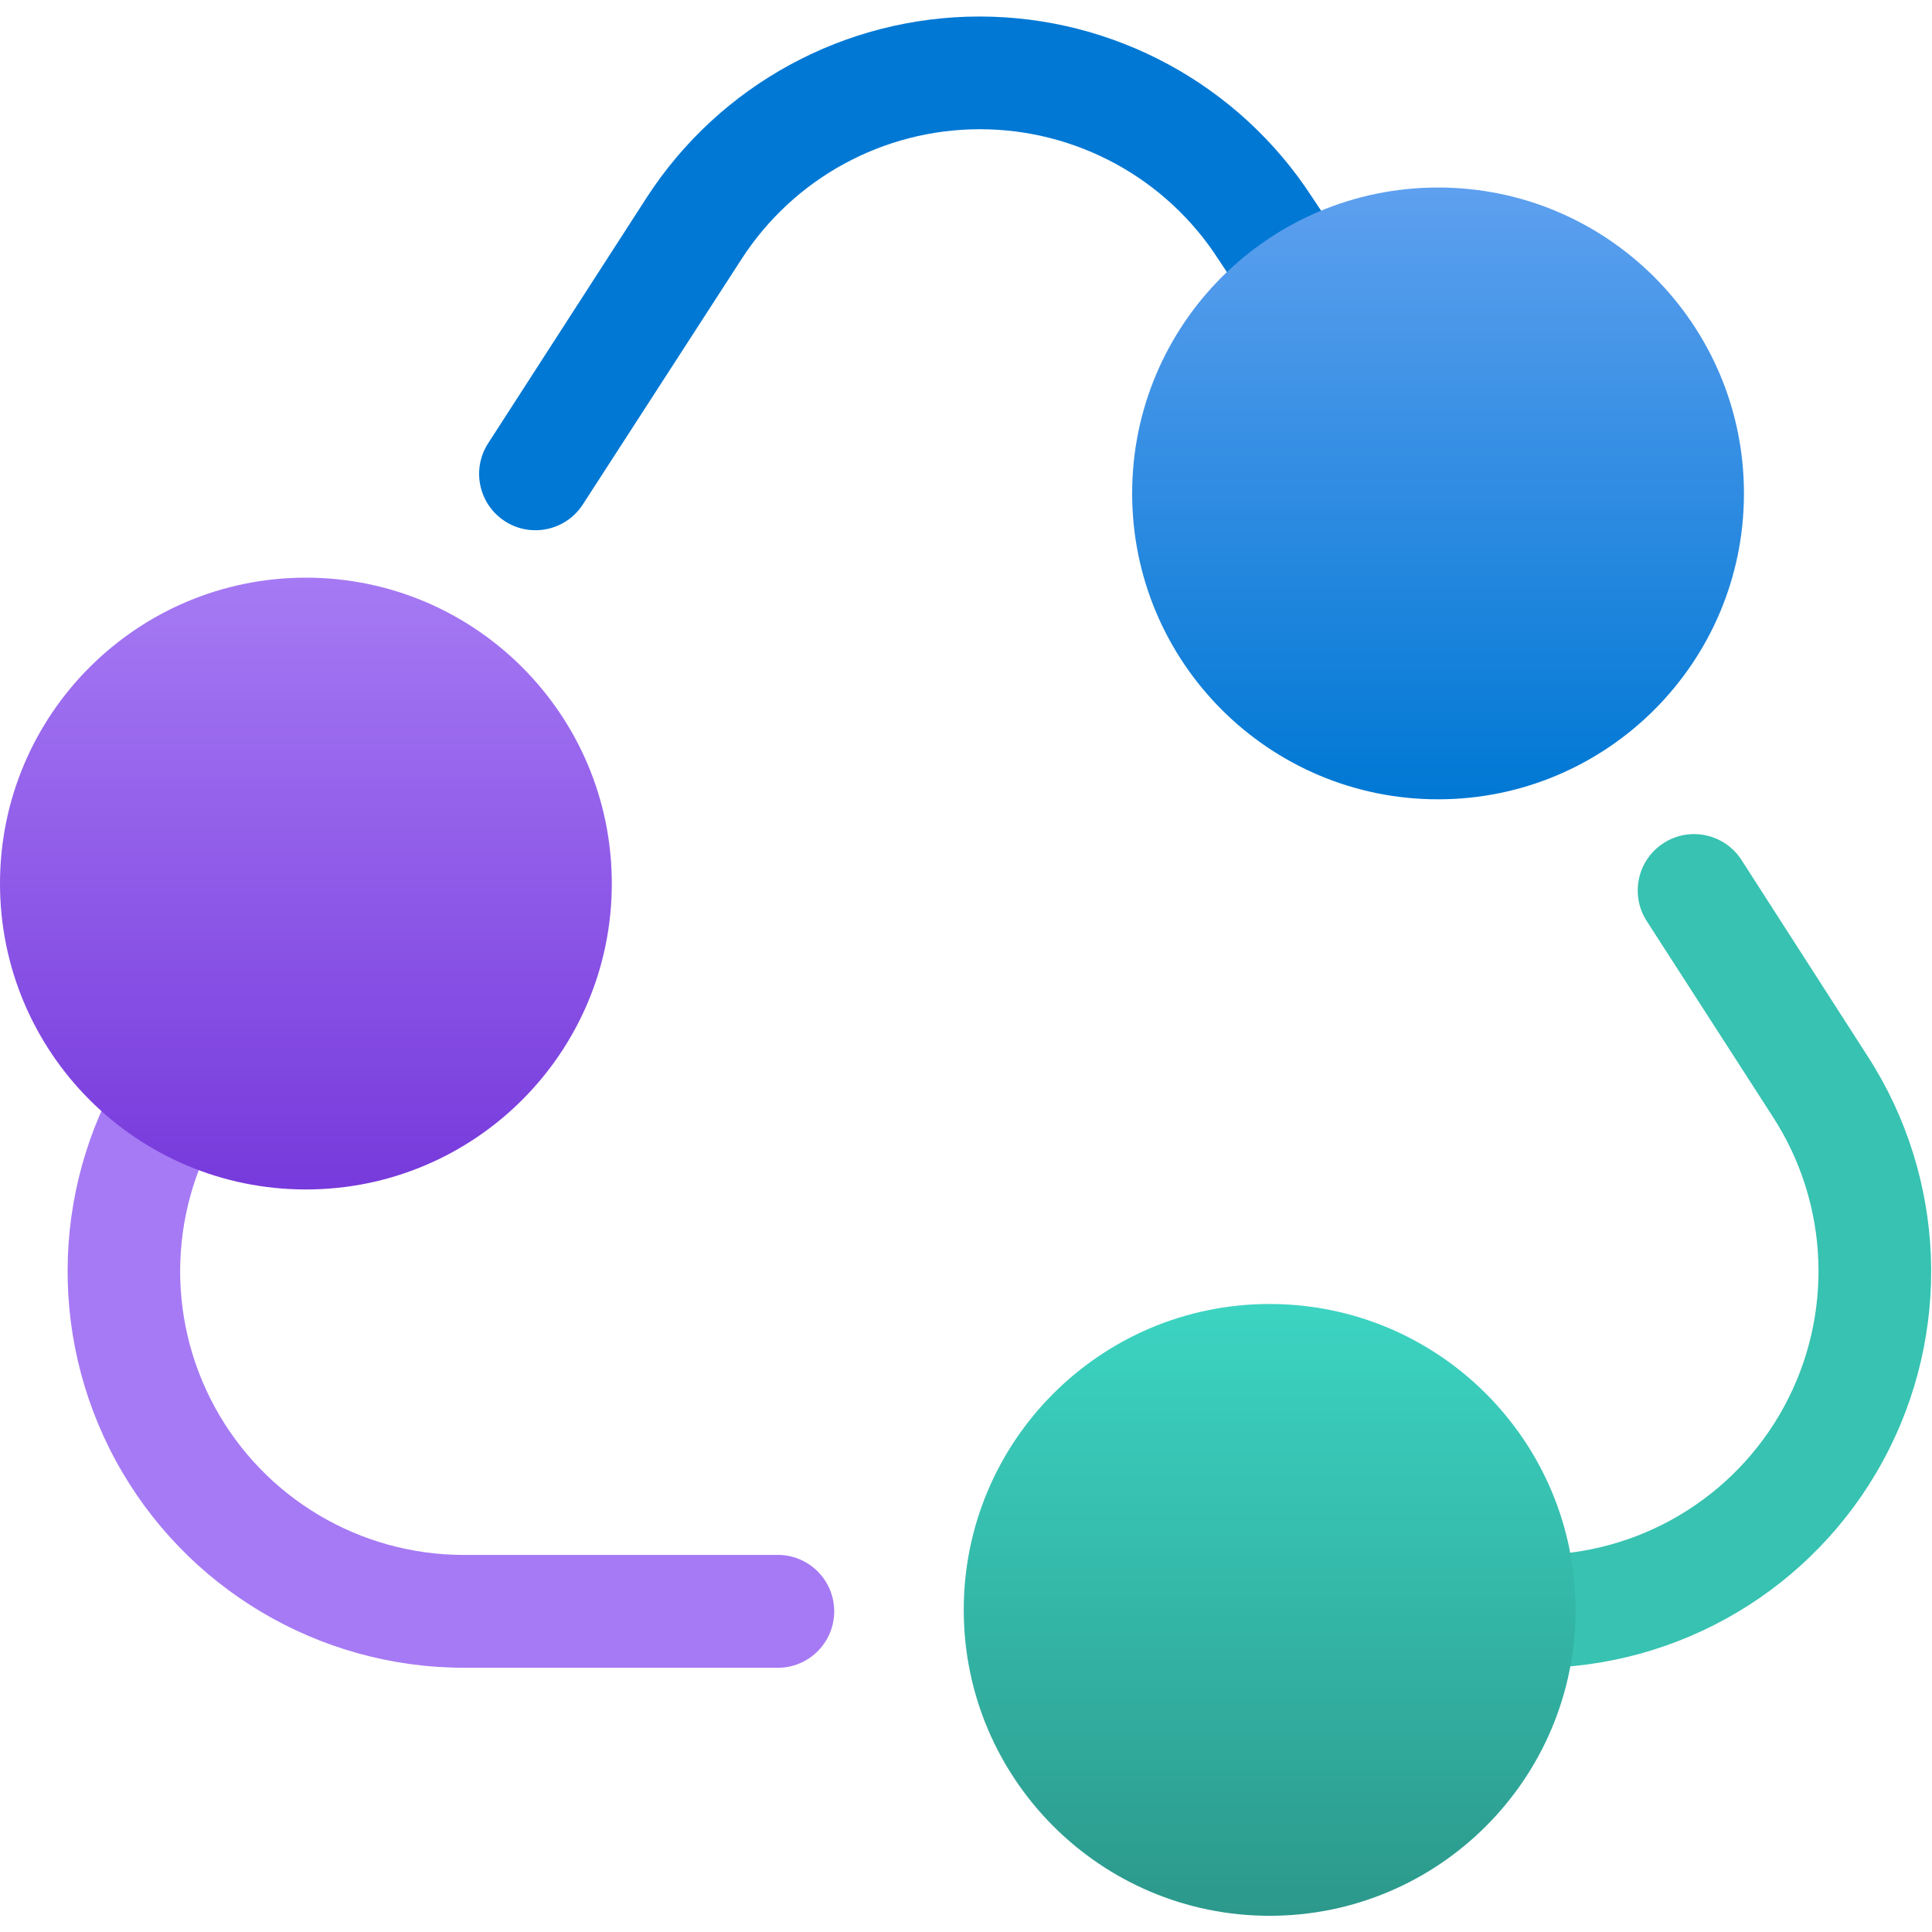
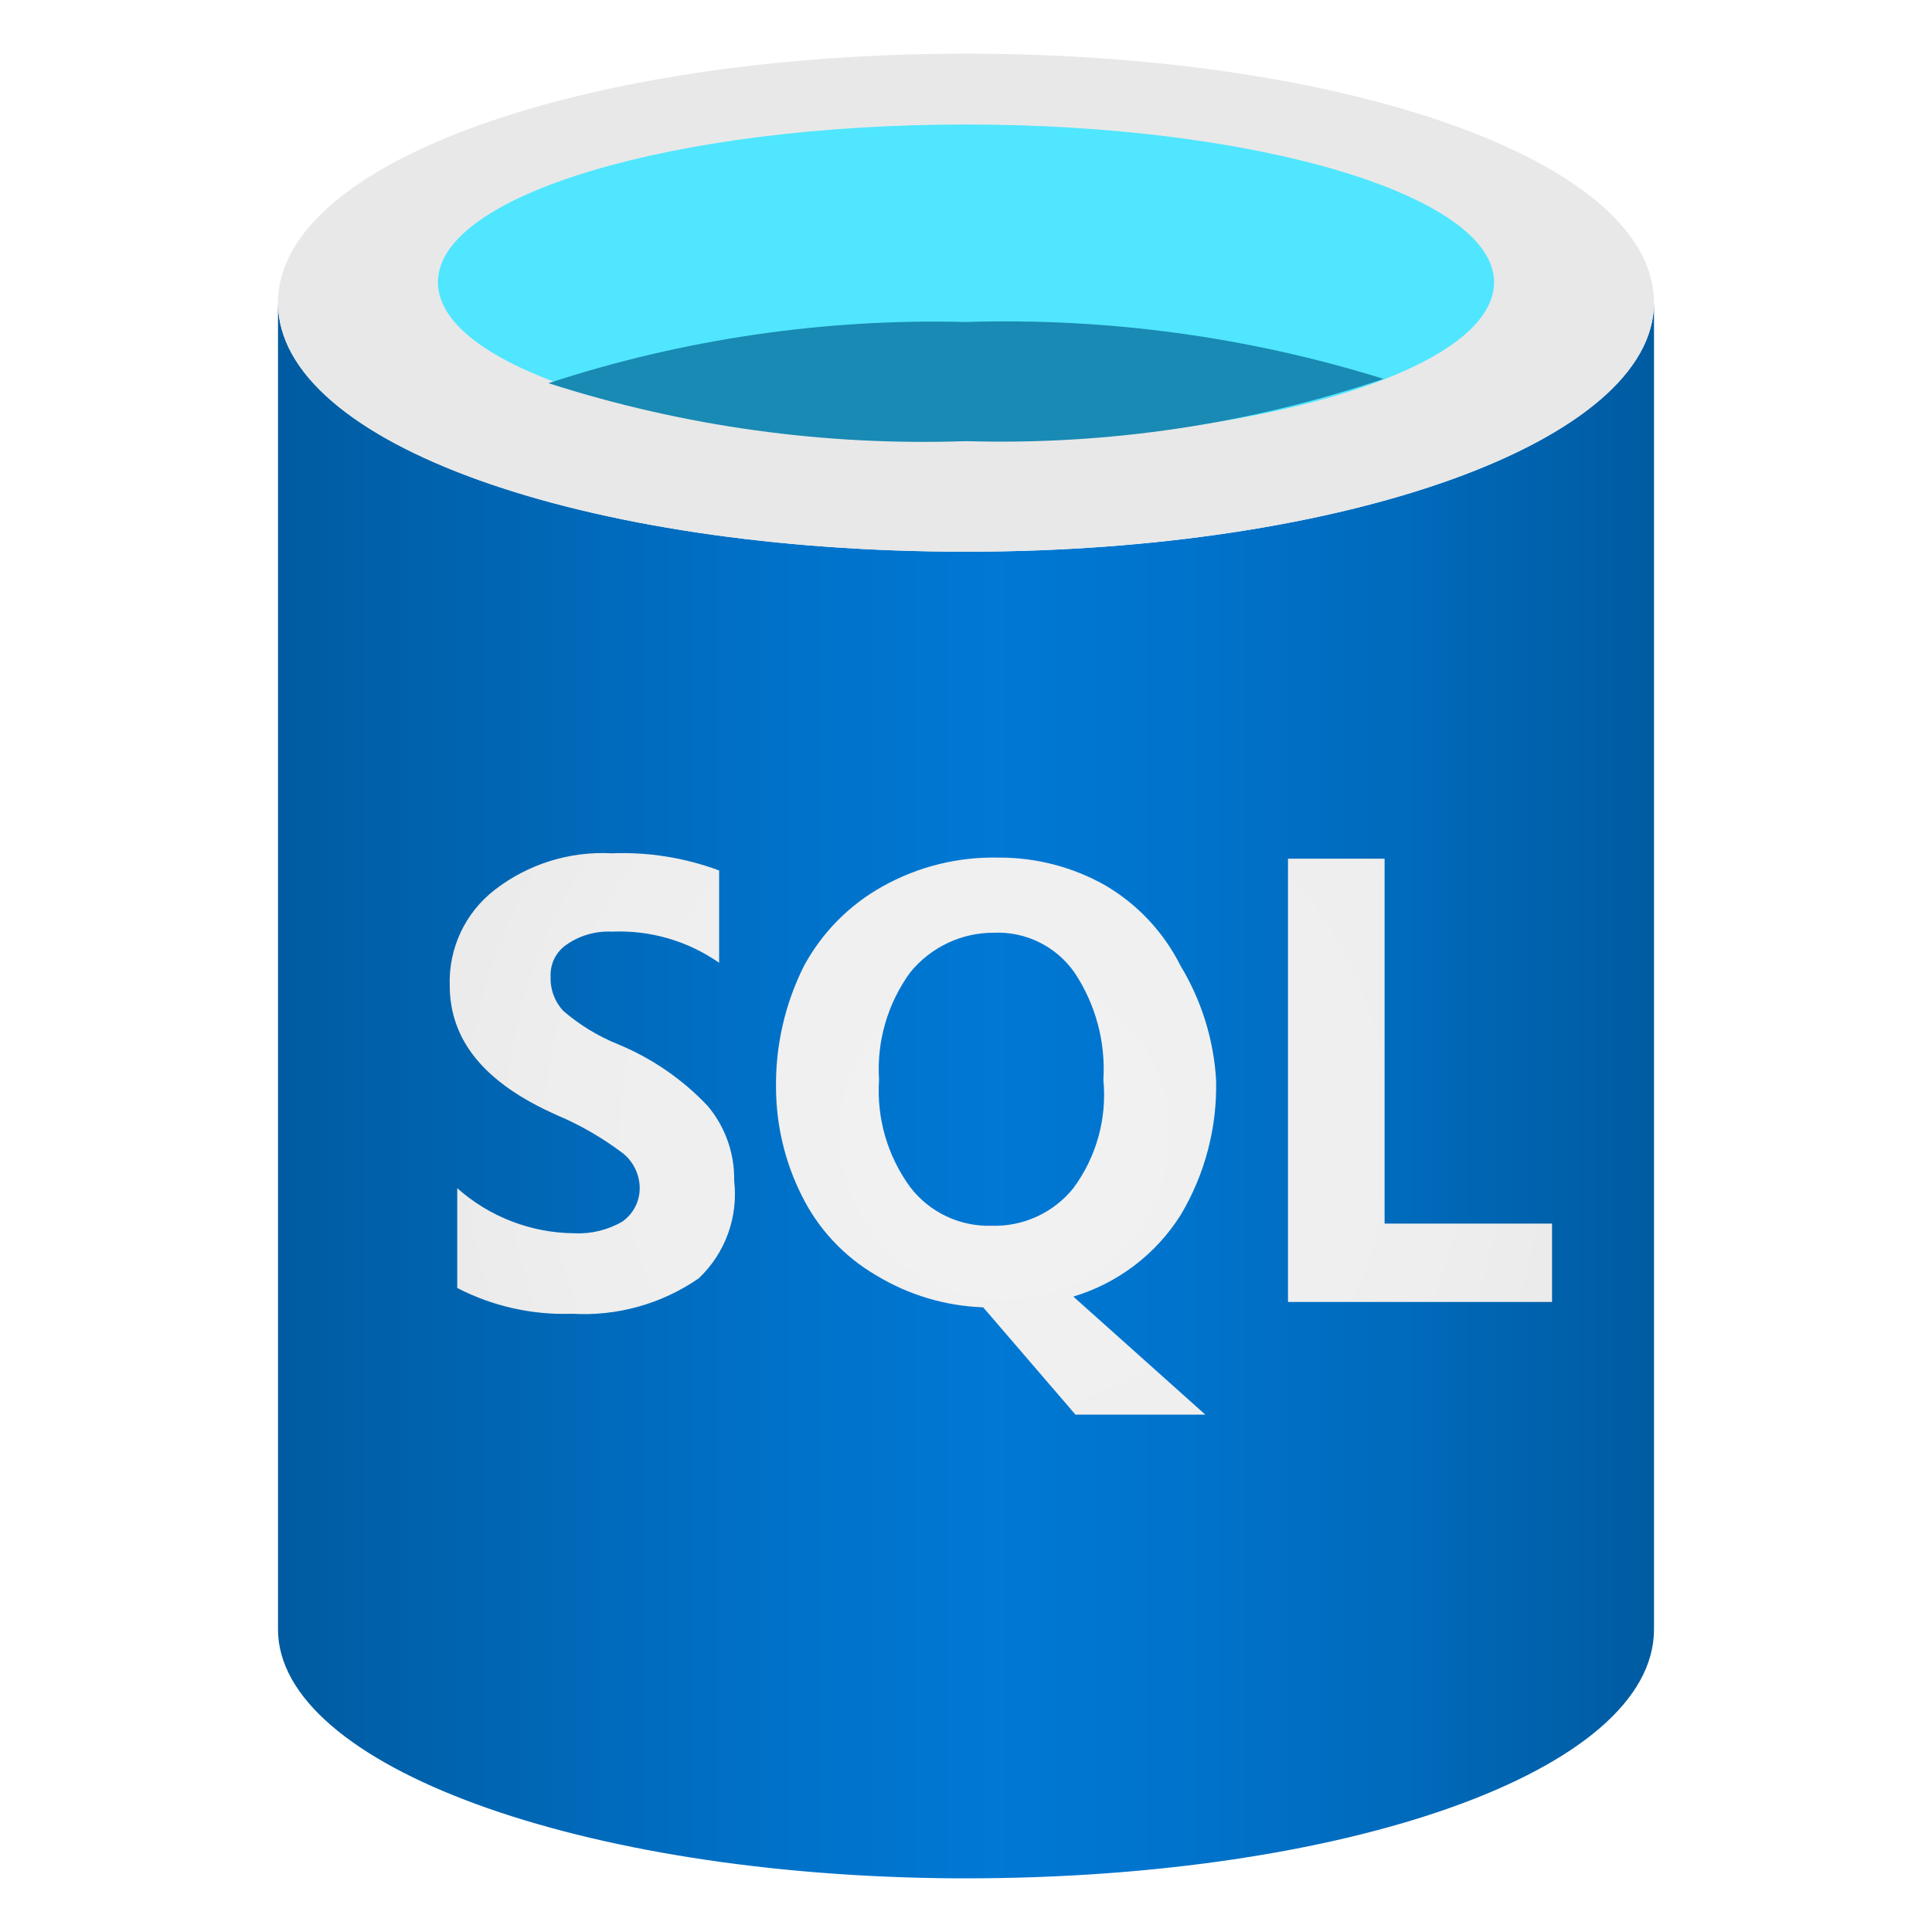
<svg xmlns="http://www.w3.org/2000/svg" width="18" height="18" viewBox="0 0 18 18">
  <defs>
-     <linearGradient id="b774912a-6f06-40f4-8e31-f2d4dd61d2af" x1="13.398" y1="1.747" x2="13.398" y2="7.447" gradientUnits="userSpaceOnUse">
-       <stop offset="0" stop-color="#5ea0ef" />
-       <stop offset="1" stop-color="#0078d4" />
-     </linearGradient>
-     <linearGradient id="b0e57c80-1696-42e1-919b-c03f7e5b85f1" x1="2.85" y1="5.341" x2="2.85" y2="11.041" gradientUnits="userSpaceOnUse">
-       <stop offset="0" stop-color="#a67af4" />
-       <stop offset="1" stop-color="#773adc" />
-     </linearGradient>
-     <linearGradient id="e7877f44-c141-4bbe-939d-1da5b61be46b" x1="11.829" y1="12.149" x2="11.829" y2="20.004" gradientUnits="userSpaceOnUse">
-       <stop offset="0" stop-color="#3cd4c2" />
-       <stop offset="1" stop-color="#258277" />
+     <radialGradient id="b" cx="9.36" cy="10.57" r="7.07" gradientUnits="userSpaceOnUse">
+       <stop offset="0" stop-color="#f2f2f2" />
+       <stop offset=".58" stop-color="#eee" />
+       <stop offset="1" stop-color="#e6e6e6" />
+     </radialGradient>
+     <linearGradient id="a" x1="2.59" y1="10.16" x2="15.41" y2="10.16" gradientUnits="userSpaceOnUse">
+       <stop offset="0" stop-color="#005ba1" />
+       <stop offset=".07" stop-color="#0060a9" />
+       <stop offset=".36" stop-color="#0071c8" />
+       <stop offset=".52" stop-color="#0078d4" />
+       <stop offset=".64" stop-color="#0074cd" />
+       <stop offset=".82" stop-color="#006abb" />
+       <stop offset="1" stop-color="#005ba1" />
    </linearGradient>
  </defs>
-   <path d="M14.428,6.615a.526.526,0,0,1-.438-.235L11.351,2.415a2.643,2.643,0,0,0-4.443,0L5.43,4.7a.525.525,0,0,1-.882-.57L6.026,1.839a3.694,3.694,0,0,1,6.2,0L14.865,5.8a.526.526,0,0,1-.437.817Z" fill="#0078d4" />
-   <path d="M14.3,15.538H11.131a.526.526,0,0,1,0-1.051H14.3a2.644,2.644,0,0,0,2.22-4.078L15.342,8.581a.525.525,0,0,1,.883-.569L17.4,9.84a3.694,3.694,0,0,1-3.1,5.7Z" fill="#37c2b1" />
-   <path d="M7.269,15.538H4.322a3.694,3.694,0,0,1-3.1-5.7L3.166,6.863a.525.525,0,0,1,.879.575L2.1,10.412a2.643,2.643,0,0,0,2.221,4.075H7.269a.526.526,0,0,1,0,1.051Z" fill="#a67af4" />
-   <circle cx="13.398" cy="4.597" r="2.85" fill="url(#b774912a-6f06-40f4-8e31-f2d4dd61d2af)" />
-   <path d="M2.849,5.382A2.85,2.85,0,1,0,5.7,8.231,2.85,2.85,0,0,0,2.849,5.382Z" fill="url(#b0e57c80-1696-42e1-919b-c03f7e5b85f1)" />
-   <path d="M11.828,12.149A2.85,2.85,0,1,0,14.679,15,2.851,2.851,0,0,0,11.828,12.149Z" fill="url(#e7877f44-c141-4bbe-939d-1da5b61be46b)" />
+   <path d="M9 5.14c-3.54 0-6.41-1-6.41-2.32v12.36c0 1.27 2.82 2.3 6.32 2.32H9c3.54 0 6.41-1 6.41-2.32V2.82c0 1.29-2.87 2.32-6.41 2.32z" fill="url(#a)" />
+   <path d="M15.41 2.82c0 1.29-2.87 2.32-6.41 2.32s-6.41-1-6.41-2.32S5.46.5 9 .5s6.41 1 6.41 2.32" fill="#e8e8e8" />
+   <path d="M13.92 2.63c0 .82-2.21 1.48-4.92 1.48s-4.92-.66-4.92-1.48S6.29 1.16 9 1.16s4.92.66 4.92 1.47" fill="#50e6ff" />
+   <path d="M9 3a11.55 11.55 0 00-3.89.57A11.42 11.42 0 009 4.11a11.15 11.15 0 003.89-.58A11.84 11.84 0 009 3z" fill="#198ab3" />
+   <path d="M12.9 11.4V8H12v4.13h2.46v-.73zM5.76 9.73a1.83 1.83 0 01-.51-.31.44.44 0 01-.12-.32.34.34 0 01.15-.3.68.68 0 01.42-.12 1.62 1.62 0 011 .29v-.86a2.58 2.58 0 00-1-.16 1.64 1.64 0 00-1.09.34 1.08 1.08 0 00-.42.89c0 .51.32.91 1 1.21a2.88 2.88 0 01.62.36.42.42 0 01.15.32.38.38 0 01-.16.31.81.81 0 01-.45.11 1.66 1.66 0 01-1.09-.42V12a2.17 2.17 0 001.07.24 1.88 1.88 0 001.18-.33 1.08 1.08 0 00.33-.91 1.05 1.05 0 00-.25-.7 2.42 2.42 0 00-.83-.57zM11 11.32a2.34 2.34 0 00.33-1.26A2.32 2.32 0 0011 9a1.81 1.81 0 00-.7-.75 2 2 0 00-1-.26 2.11 2.11 0 00-1.08.27 1.86 1.86 0 00-.73.74 2.46 2.46 0 00-.26 1.14 2.26 2.26 0 00.24 1 1.76 1.76 0 00.69.74 2.06 2.06 0 001 .3l.86 1h1.21L10 12.08a1.79 1.79 0 001-.76zm-1-.25a.94.94 0 01-.76.35.92.92 0 01-.76-.36 1.52 1.52 0 01-.29-1 1.53 1.53 0 01.29-1 1 1 0 01.78-.37.87.87 0 01.75.37 1.62 1.62 0 01.27 1 1.46 1.46 0 01-.28 1.01z" fill="url(#b)" />
</svg>
